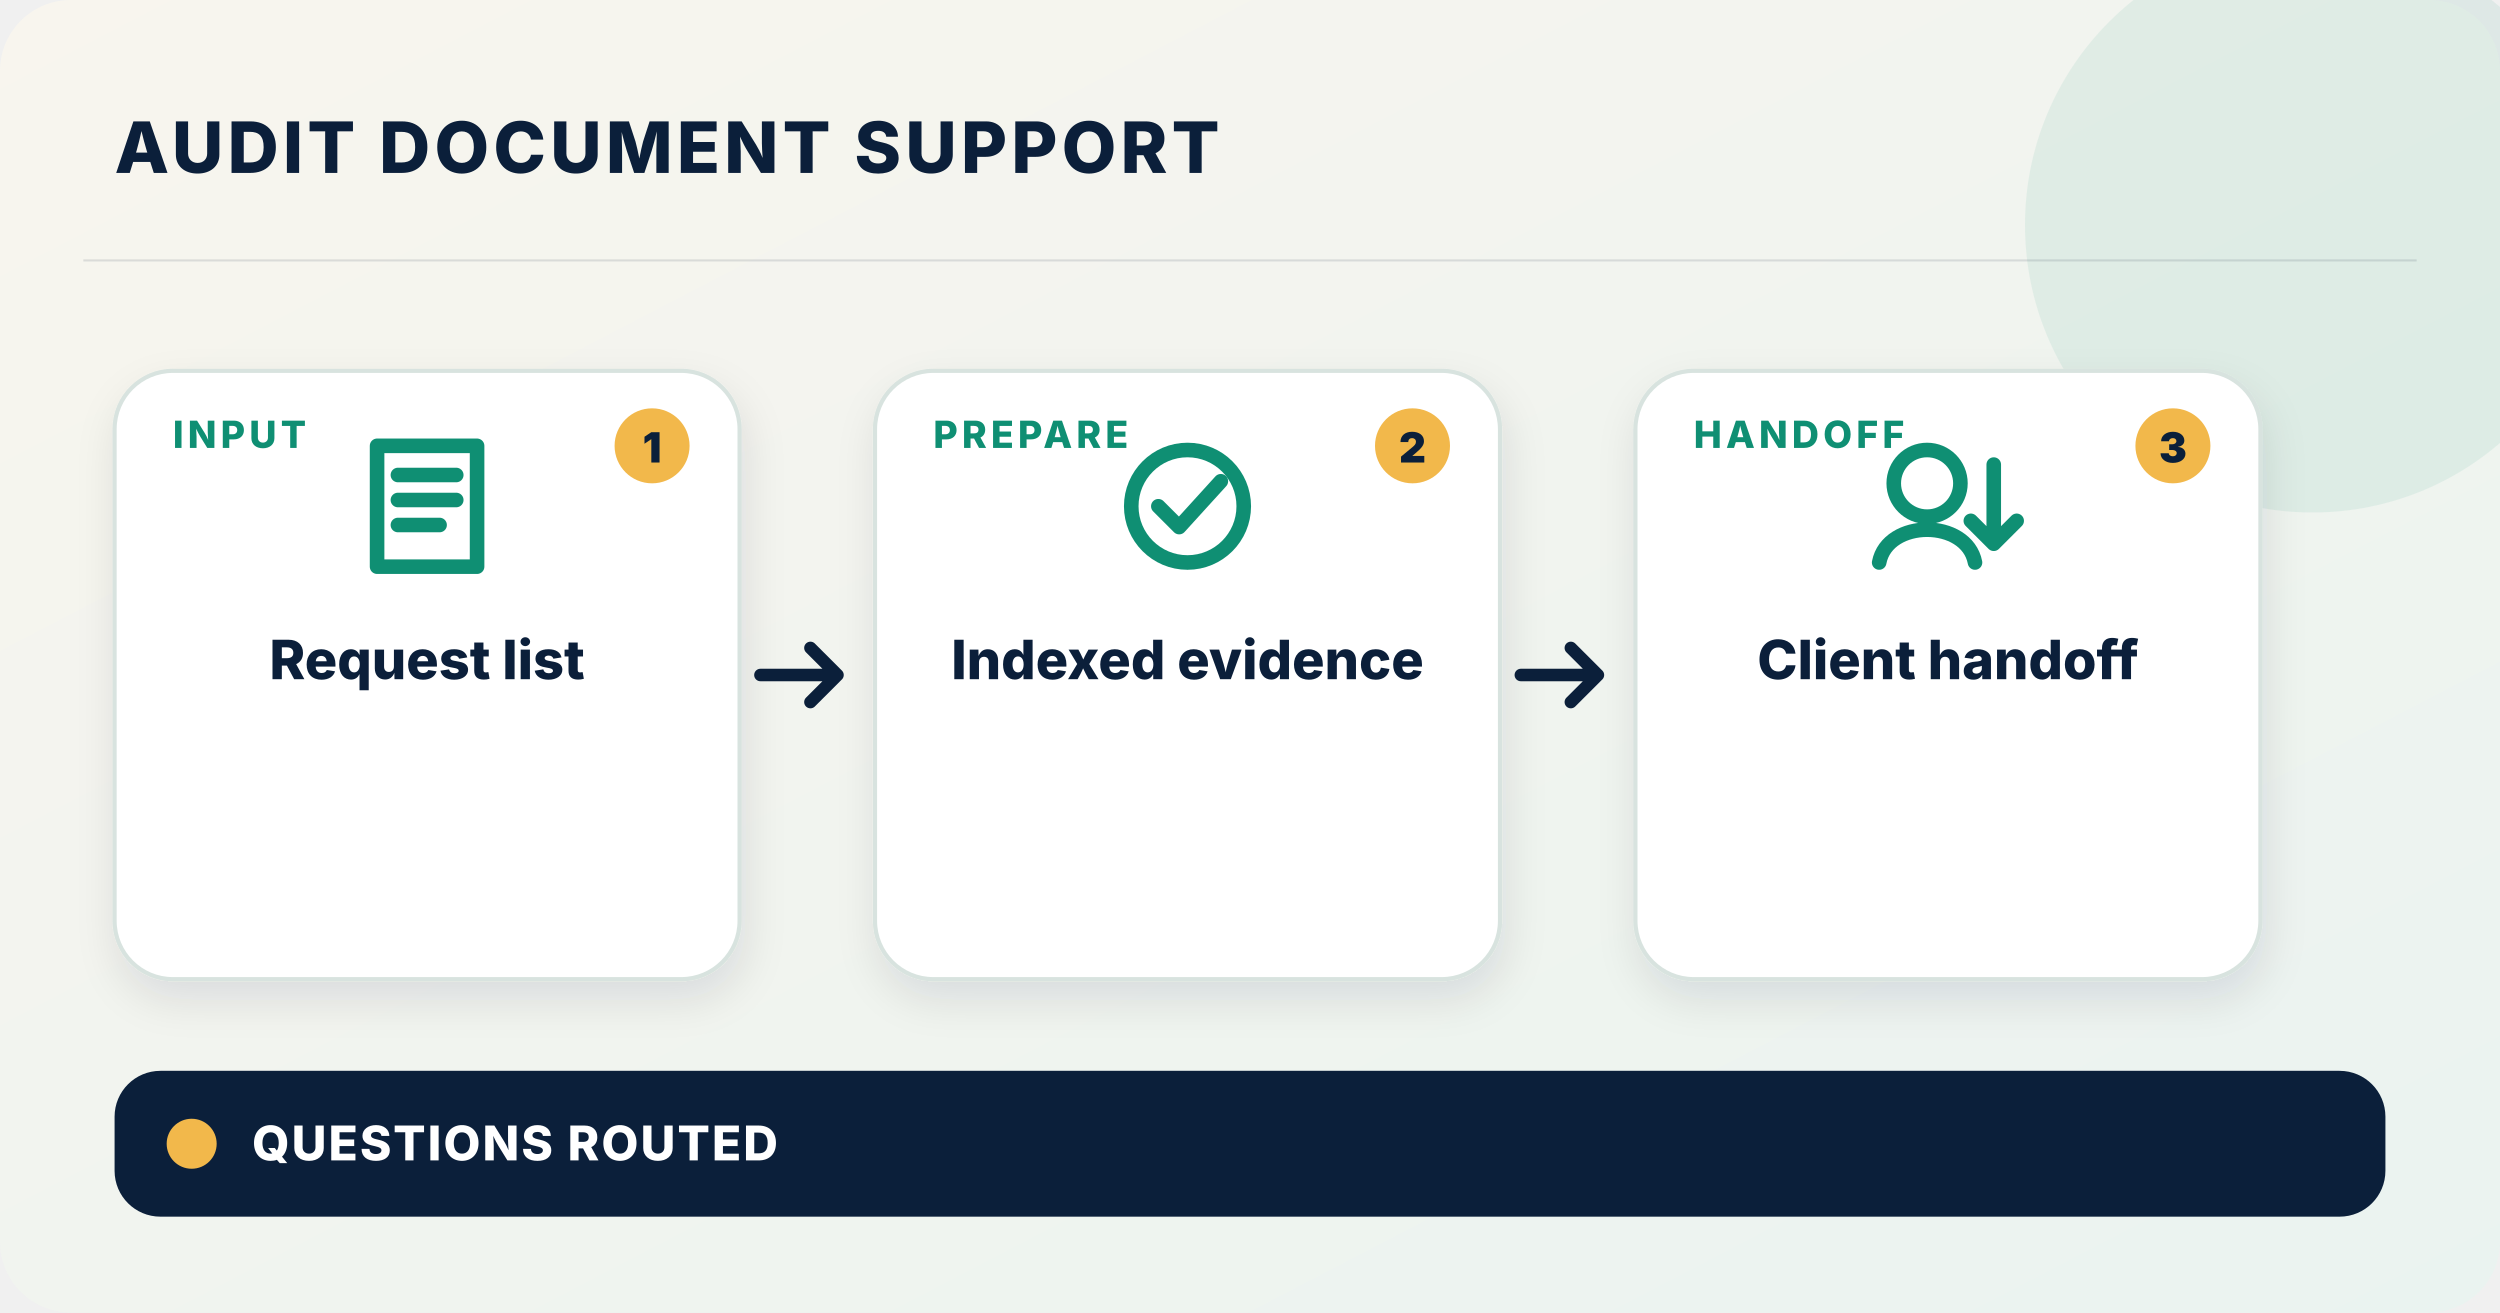
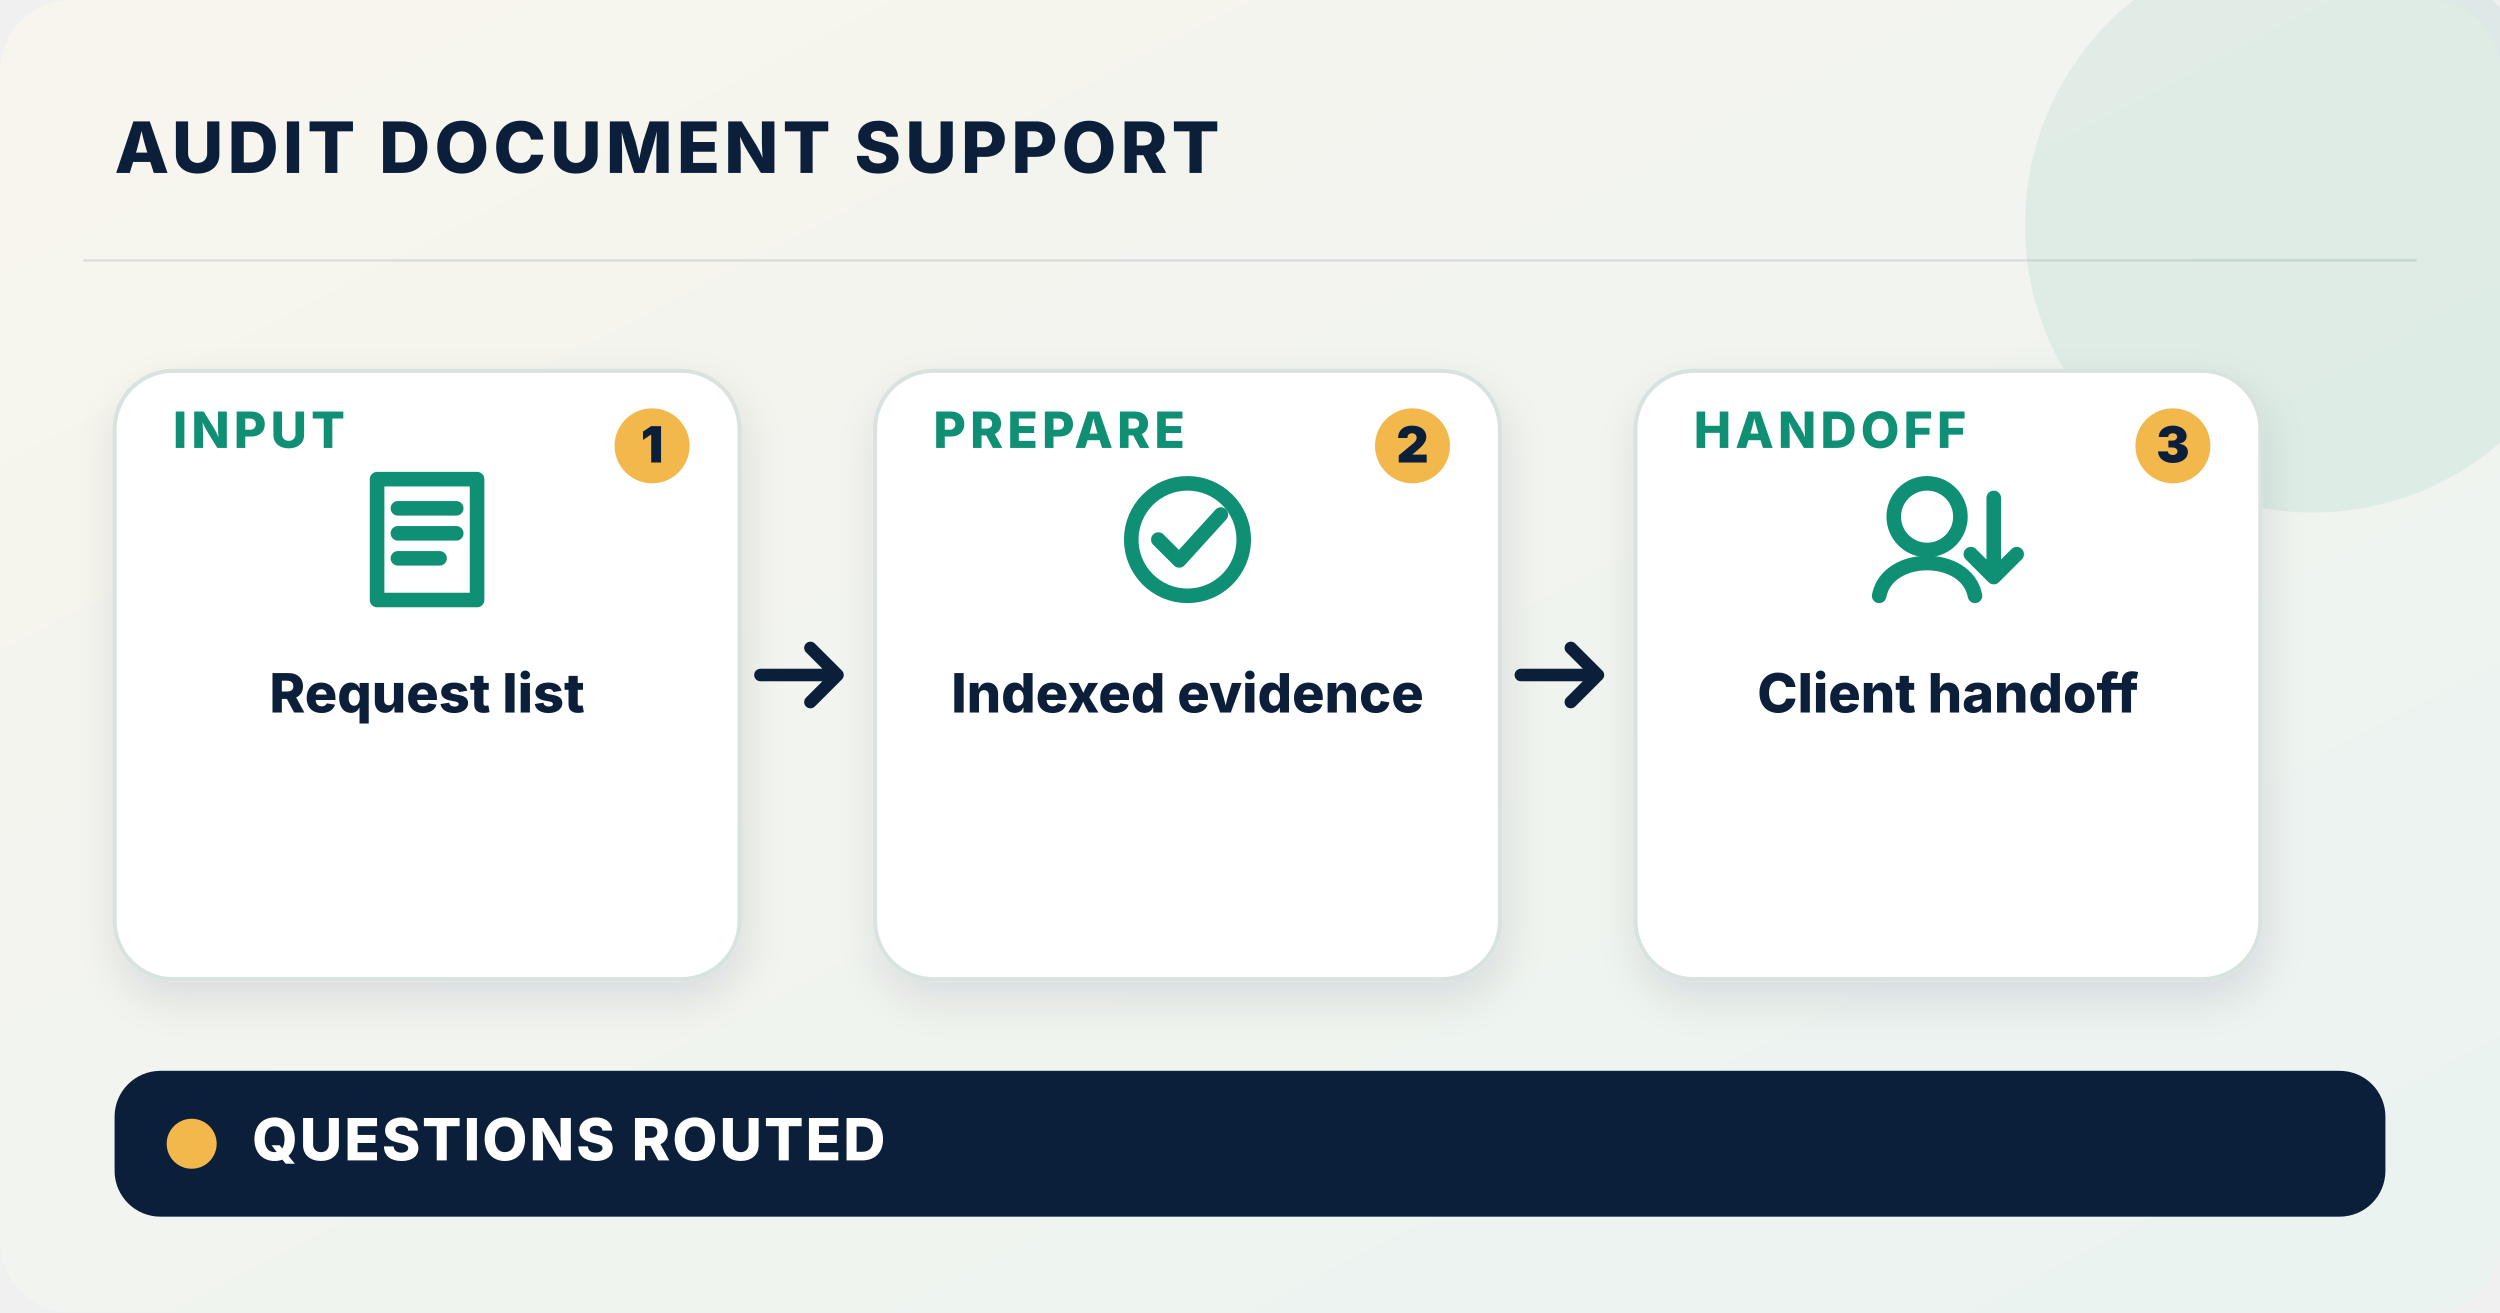
<svg xmlns="http://www.w3.org/2000/svg" viewBox="0 0 1200 630" role="img" aria-labelledby="title desc">
  <defs>
    <linearGradient id="bg" x1="0" y1="0" x2="1" y2="1">
      <stop stop-color="#F8F5EE" />
      <stop offset="1" stop-color="#EAF3F0" />
    </linearGradient>
    <filter id="shadow" x="-20%" y="-20%" width="140%" height="160%">
      <feDropShadow dy="9" stdDeviation="10" flood-color="#0B1F3A" flood-opacity=".10" />
    </filter>
-     <style>.title{font:800 34px Inter,Arial,sans-serif;letter-spacing:2px;fill:#0B1F3A}.meta{font:800 18px Inter,Arial,sans-serif;letter-spacing:2px;fill:#0F8F73}.step{font:800 26px Inter,Arial,sans-serif;fill:#0B1F3A}.card{fill:#fff;stroke:#D8E3DF;stroke-width:2;filter:url(#shadow)}.icon{fill:none;stroke:#0F8F73;stroke-width:7;stroke-linecap:round;stroke-linejoin:round}.arrow{fill:none;stroke:#0B1F3A;stroke-width:6;stroke-linecap:round;stroke-linejoin:round}.num-bg{fill:#F2B84B}.num{font:900 20px Inter,Arial,sans-serif;fill:#0B1F3A}.note{font:800 23px Inter,Arial,sans-serif;letter-spacing:1px;fill:#fff}</style>
+     <style>.title{font:800 34px Inter,Arial,sans-serif;letter-spacing:2px;fill:#0B1F3A}.meta{font:800 24px Inter,Arial,sans-serif;letter-spacing:2px;fill:#0F8F73}.step{font:800 26px Inter,Arial,sans-serif;fill:#0B1F3A}.card{fill:#fff;stroke:#D8E3DF;stroke-width:2;filter:url(#shadow)}.icon{fill:none;stroke:#0F8F73;stroke-width:7;stroke-linecap:round;stroke-linejoin:round}.arrow{fill:none;stroke:#0B1F3A;stroke-width:6;stroke-linecap:round;stroke-linejoin:round}.num-bg{fill:#F2B84B}.num{font:900 24px Inter,Arial,sans-serif;fill:#0B1F3A}.note{font:800 28px Inter,Arial,sans-serif;letter-spacing:1px;fill:#fff}</style>
  </defs>
  <rect width="1200" height="630" rx="34" fill="url(#bg)" />
  <circle cx="1110" cy="108" r="138" fill="#0F8F73" opacity=".08" />
  <path d="M40 125h1120" stroke="#0B1F3A" stroke-opacity=".12" />
  <text x="55" y="83" class="title">AUDIT DOCUMENT SUPPORT</text>
  <g>
    <rect x="55" y="178" width="300" height="292" rx="28" class="card" />
    <text x="83" y="215" class="meta">INPUT</text>
-     <g class="icon" transform="translate(0 -12)">
+     <g class="icon" transform="translate(0 4)">
      <path d="M181 226h48v58h-48z M191 240h28 M191 252h28 M191 264h20" />
    </g>
-     <text x="205" y="326" text-anchor="middle" class="step">Request list</text>
+     <text x="205" y="326" text-anchor="middle" transform="translate(0 16)" class="step">Request list</text>
    <circle cx="313" cy="214" r="18" class="num-bg" />
    <text x="313" y="222" text-anchor="middle" class="num">1</text>
  </g>
  <g>
    <rect x="420" y="178" width="300" height="292" rx="28" class="card" />
    <text x="448" y="215" class="meta">PREPARE</text>
-     <g class="icon" transform="translate(0 -12)">
+     <g class="icon" transform="translate(0 4)">
      <circle cx="570" cy="255" r="27" />
      <path d="M556 255l10 10 20-22" />
    </g>
-     <text x="570" y="326" text-anchor="middle" class="step">Indexed evidence</text>
+     <text x="570" y="326" text-anchor="middle" transform="translate(0 16)" class="step">Indexed evidence</text>
    <circle cx="678" cy="214" r="18" class="num-bg" />
    <text x="678" y="222" text-anchor="middle" class="num">2</text>
  </g>
  <g>
    <rect x="785" y="178" width="300" height="292" rx="28" class="card" />
    <text x="813" y="215" class="meta">HANDOFF</text>
-     <g class="icon" transform="translate(0 -12)">
+     <g class="icon" transform="translate(0 4)">
      <circle cx="925" cy="244" r="16" />
      <path d="M902 282c4-21 42-21 46 0 M957 235v38 M946 262l11 11 11-11" />
    </g>
-     <text x="935" y="326" text-anchor="middle" class="step">Client handoff</text>
+     <text x="935" y="326" text-anchor="middle" transform="translate(0 16)" class="step">Client handoff</text>
    <circle cx="1043" cy="214" r="18" class="num-bg" />
    <text x="1043" y="222" text-anchor="middle" class="num">3</text>
  </g>
  <path d="M365 324h37m-13-13 13 13-13 13 M730 324h37m-13-13 13 13-13 13" class="arrow" />
  <rect x="55" y="514" width="1090" height="70" rx="22" fill="#0B1F3A" />
  <circle cx="92" cy="549" r="12" fill="#F2B84B" />
  <text x="121" y="557" class="note">QUESTIONS ROUTED</text>
</svg>
